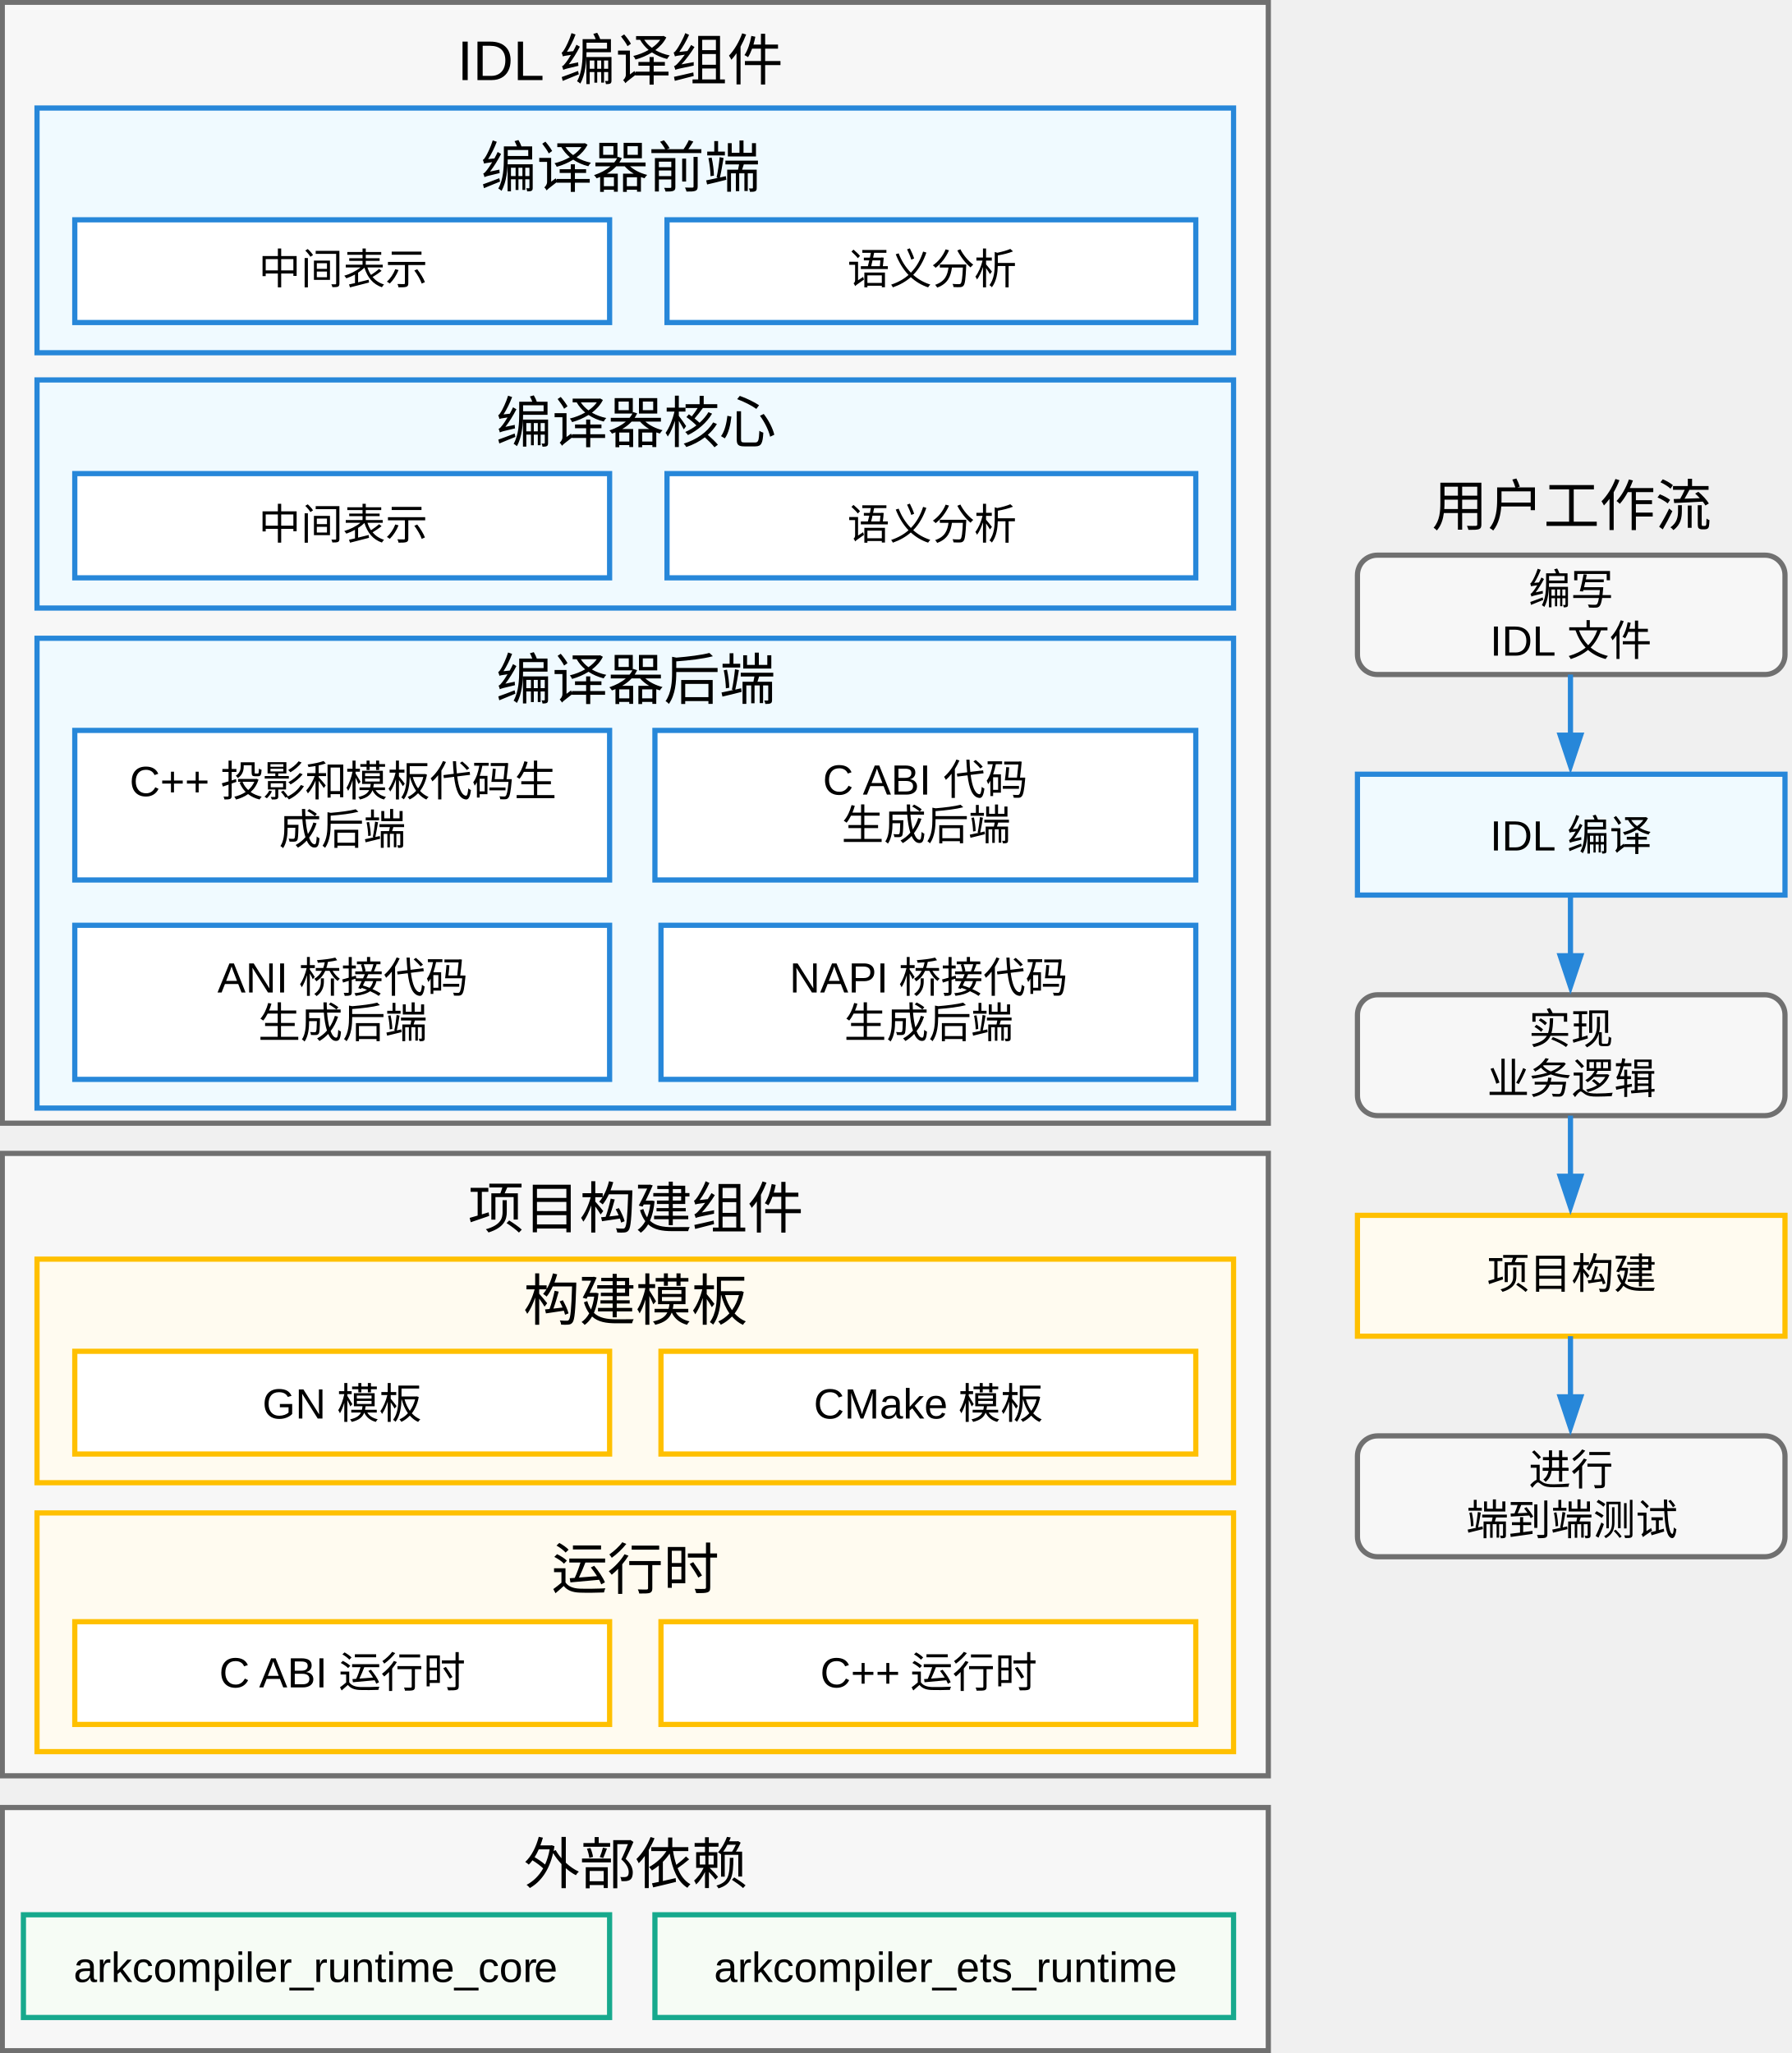
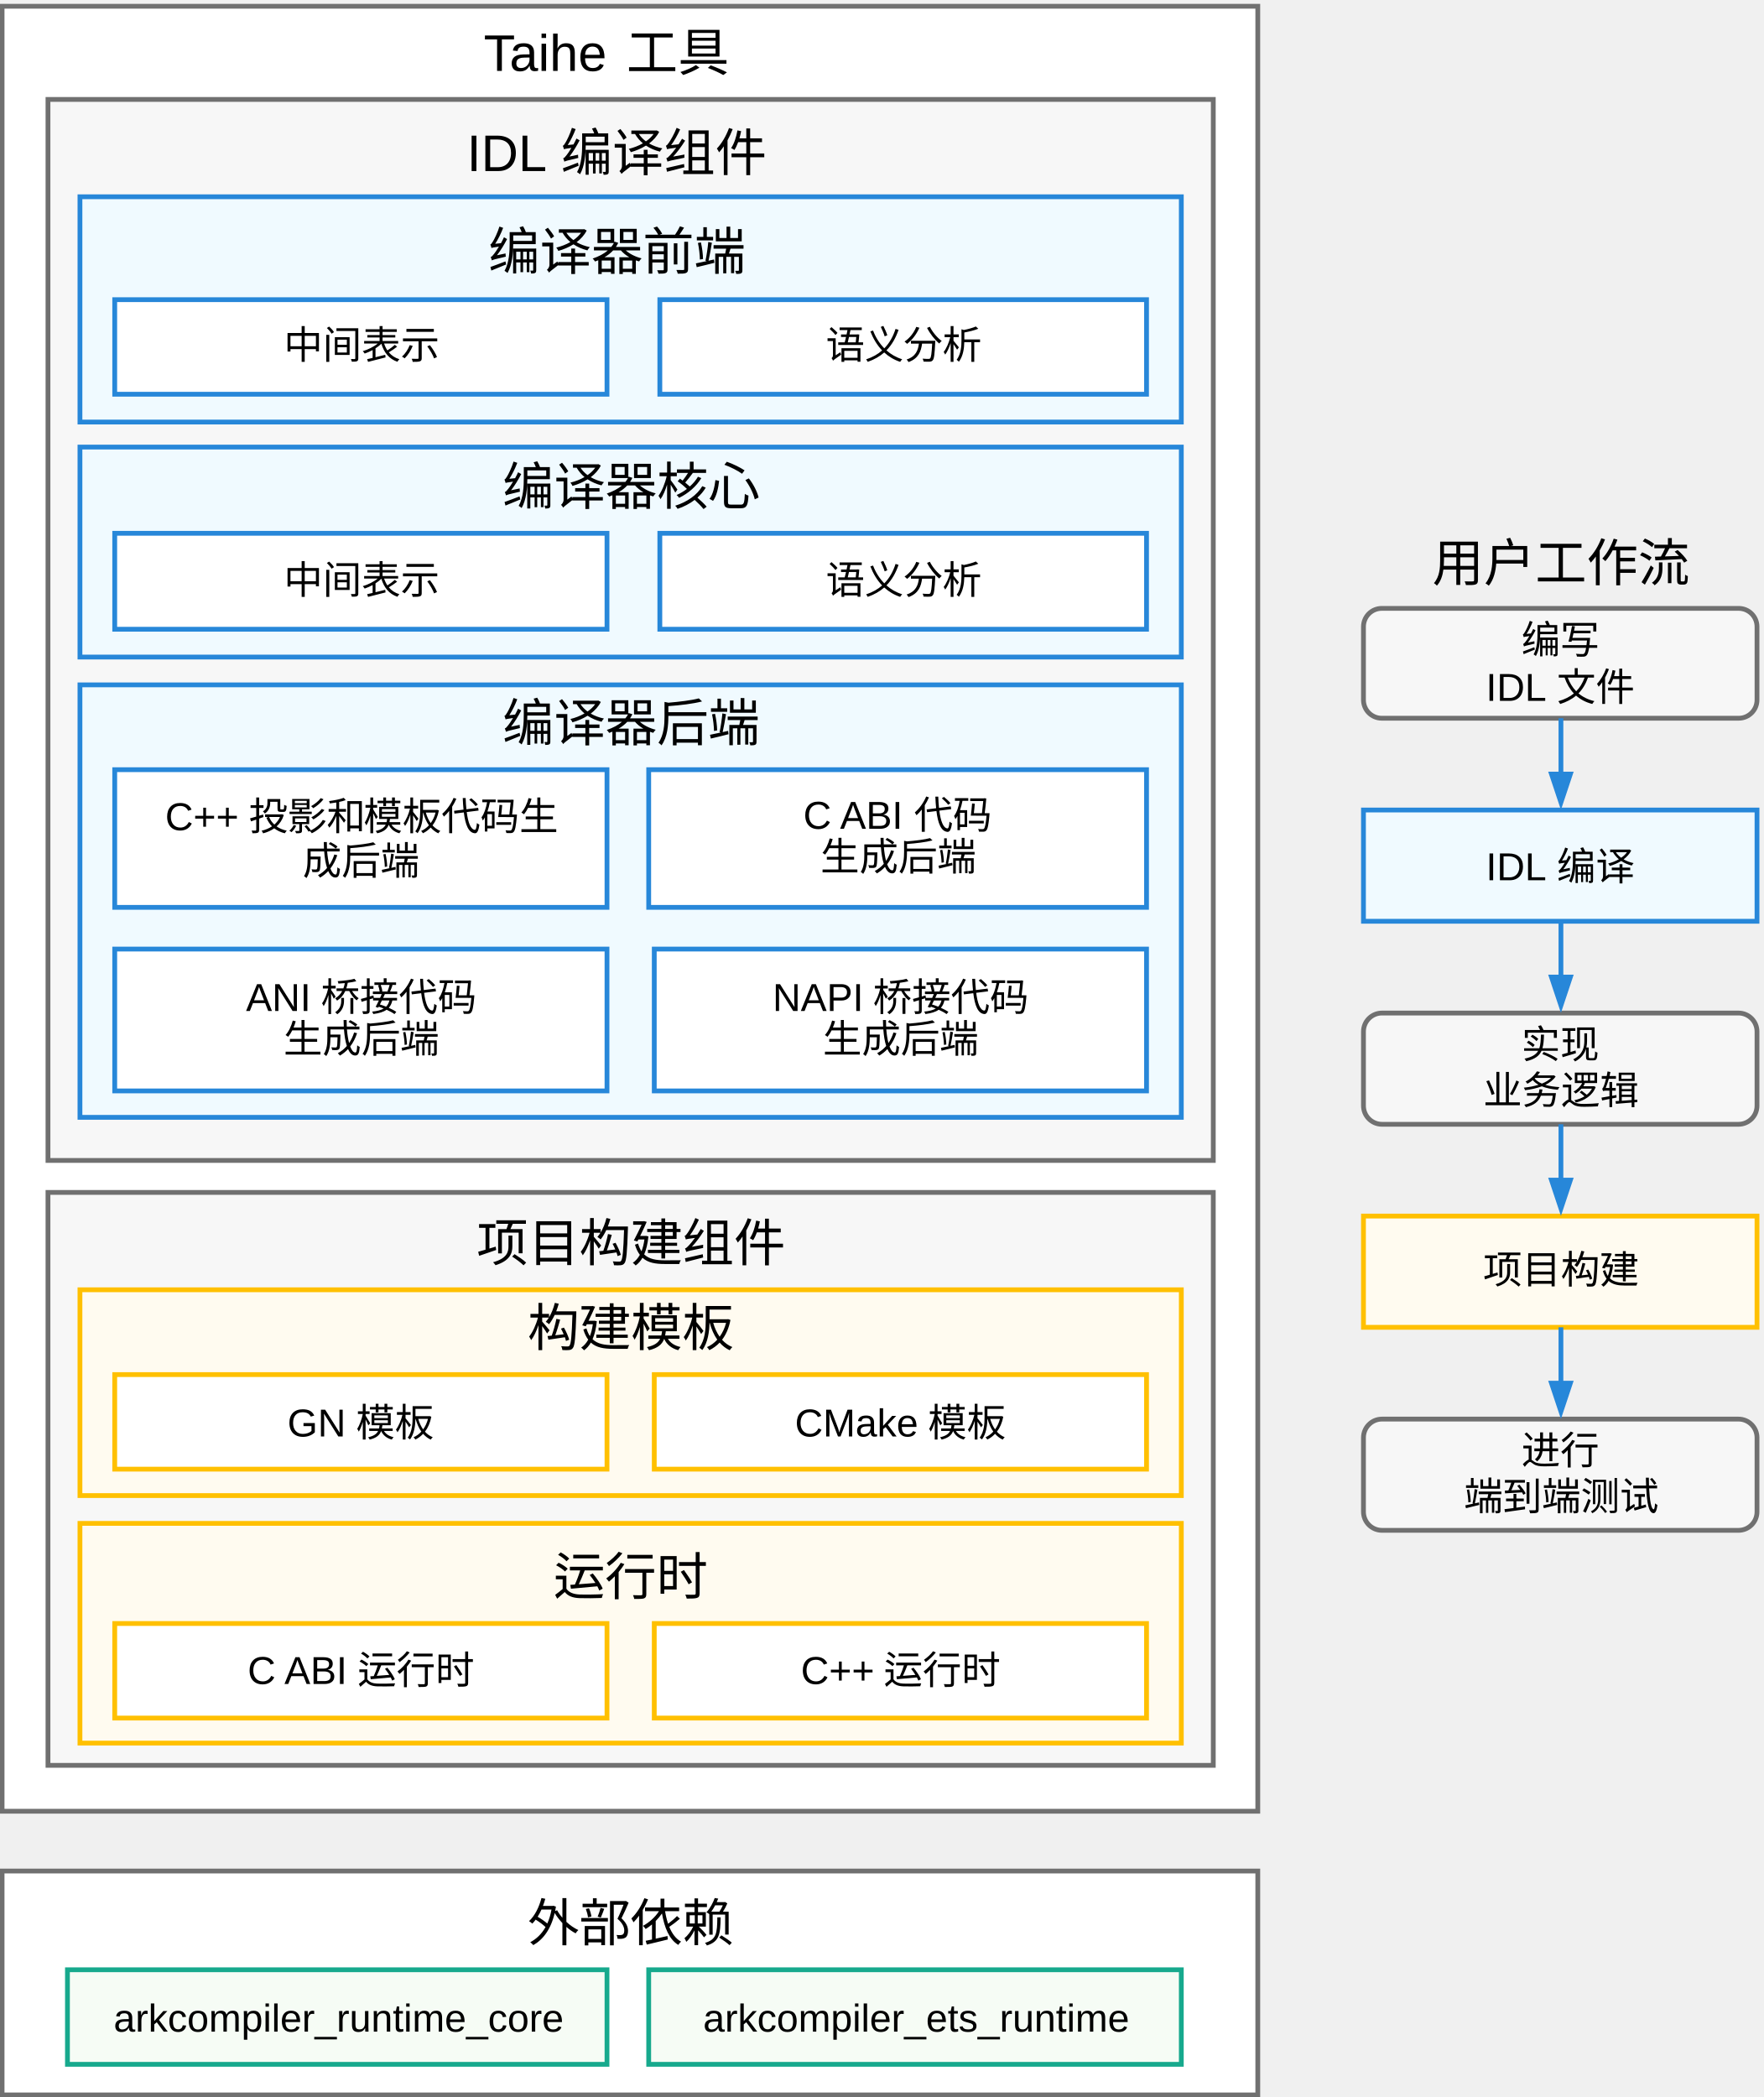
- <svg xmlns="http://www.w3.org/2000/svg" width="1186" height="1359" overflow="hidden">
+ <svg xmlns="http://www.w3.org/2000/svg" width="1268" height="1508" overflow="hidden">
  <defs>
    <clipPath id="clip0">
-       <rect x="769" y="24" width="1186" height="1359" />
+       <rect x="736" y="-46" width="1268" height="1508" />
    </clipPath>
  </defs>
-   <g clip-path="url(#clip0)" transform="translate(-769 -24)">
-     <path d="M1667.5 404.667C1667.5 397.395 1673.4 391.5 1680.67 391.5L1937.33 391.5C1944.6 391.5 1950.5 397.395 1950.5 404.667L1950.5 457.333C1950.5 464.605 1944.6 470.5 1937.33 470.5L1680.67 470.5C1673.4 470.5 1667.5 464.605 1667.5 457.333Z" stroke="#707070" stroke-width="3.438" stroke-miterlimit="8" fill="#F7F7F7" fill-rule="evenodd" />
-     <text font-family="Microsoft YaHei,Microsoft YaHei_MSFontService,sans-serif" font-weight="400" font-size="28" transform="matrix(1 0 0 1 1780.79 424)">编写<tspan font-family="Arial,Arial_MSFontService,sans-serif" font-size="28" x="-25.506" y="34">IDL</tspan>
+   <g clip-path="url(#clip0)" transform="translate(-736 46)">
+     <path d="M1716.5 404.667C1716.5 397.395 1722.4 391.5 1729.67 391.5L1986.33 391.5C1993.6 391.5 1999.5 397.395 1999.5 404.667L1999.5 457.333C1999.5 464.605 1993.6 470.5 1986.33 470.5L1729.67 470.5C1722.4 470.5 1716.5 464.605 1716.5 457.333Z" stroke="#707070" stroke-width="3.438" stroke-miterlimit="8" fill="#F7F7F7" fill-rule="evenodd" />
+     <text font-family="Microsoft YaHei,Microsoft YaHei_MSFontService,sans-serif" font-weight="400" font-size="28" transform="matrix(1 0 0 1 1830.06 424)">编写<tspan font-family="Arial,Arial_MSFontService,sans-serif" font-size="28" x="-25.506" y="34">IDL</tspan>
      <tspan font-size="28" x="25.483" y="34">文件</tspan>
    </text>
-     <path d="M1667.5 695.833C1667.5 688.469 1673.47 682.5 1680.83 682.5L1937.17 682.5C1944.53 682.5 1950.5 688.469 1950.5 695.833L1950.5 749.166C1950.5 756.53 1944.53 762.5 1937.17 762.5L1680.83 762.5C1673.47 762.5 1667.5 756.53 1667.5 749.166Z" stroke="#707070" stroke-width="3.438" stroke-miterlimit="8" fill="#F7F7F7" fill-rule="evenodd" />
-     <text font-family="Microsoft YaHei,Microsoft YaHei_MSFontService,sans-serif" font-weight="400" font-size="28" transform="matrix(1 0 0 1 1780.78 715)">实现<tspan font-size="28" x="-27.5" y="33">业务逻辑</tspan>
+     <path d="M1716.5 695.833C1716.5 688.469 1722.47 682.5 1729.83 682.5L1986.17 682.5C1993.53 682.5 1999.5 688.469 1999.5 695.833L1999.5 749.166C1999.5 756.53 1993.53 762.5 1986.17 762.5L1729.83 762.5C1722.47 762.5 1716.5 756.53 1716.5 749.166Z" stroke="#707070" stroke-width="3.438" stroke-miterlimit="8" fill="#F7F7F7" fill-rule="evenodd" />
+     <text font-family="Microsoft YaHei,Microsoft YaHei_MSFontService,sans-serif" font-weight="400" font-size="28" transform="matrix(1 0 0 1 1830.05 715)">实现<tspan font-size="28" x="-27.5" y="33">业务逻辑</tspan>
    </text>
-     <path d="M1667.5 987.834C1667.5 980.47 1673.47 974.5 1680.83 974.5L1937.17 974.5C1944.53 974.5 1950.5 980.47 1950.5 987.834L1950.5 1041.17C1950.5 1048.53 1944.53 1054.5 1937.17 1054.5L1680.83 1054.5C1673.47 1054.5 1667.5 1048.53 1667.5 1041.17Z" stroke="#707070" stroke-width="3.438" stroke-miterlimit="8" fill="#F7F7F7" fill-rule="evenodd" />
-     <text font-family="Microsoft YaHei,Microsoft YaHei_MSFontService,sans-serif" font-weight="400" font-size="28" transform="matrix(1 0 0 1 1780.78 1007)">进行<tspan font-size="28" x="-41.25" y="33">端到端测试</tspan>
+     <path d="M1716.5 987.834C1716.5 980.47 1722.47 974.5 1729.83 974.5L1986.17 974.5C1993.53 974.5 1999.5 980.47 1999.5 987.834L1999.5 1041.17C1999.5 1048.53 1993.53 1054.5 1986.17 1054.5L1729.83 1054.5C1722.47 1054.5 1716.5 1048.53 1716.5 1041.17Z" stroke="#707070" stroke-width="3.438" stroke-miterlimit="8" fill="#F7F7F7" fill-rule="evenodd" />
+     <text font-family="Microsoft YaHei,Microsoft YaHei_MSFontService,sans-serif" font-weight="400" font-size="28" transform="matrix(1 0 0 1 1830.05 1007)">进行<tspan font-size="28" x="-41.25" y="33">端到端测试</tspan>
    </text>
-     <rect x="1667.5" y="536.5" width="283" height="80" stroke="#2787D9" stroke-width="3.438" stroke-miterlimit="8" fill="#F0FAFF" />
-     <text font-family="Arial,Arial_MSFontService,sans-serif" font-weight="400" font-size="28" transform="matrix(1 0 0 1 1755.28 587)">IDL<tspan font-family="Microsoft YaHei,Microsoft YaHei_MSFontService,sans-serif" font-size="28" x="50.99" y="0">编译</tspan>
+     <rect x="1716.5" y="536.5" width="283" height="80" stroke="#2787D9" stroke-width="3.438" stroke-miterlimit="8" fill="#F0FAFF" />
+     <text font-family="Arial,Arial_MSFontService,sans-serif" font-weight="400" font-size="28" transform="matrix(1 0 0 1 1804.55 587)">IDL<tspan font-family="Microsoft YaHei,Microsoft YaHei_MSFontService,sans-serif" font-size="28" x="50.989" y="0">编译</tspan>
    </text>
-     <rect x="1667.5" y="828.5" width="283" height="80" stroke="#FFC000" stroke-width="3.438" stroke-miterlimit="8" fill="#FFFBF0" />
-     <text font-family="Microsoft YaHei,Microsoft YaHei_MSFontService,sans-serif" font-weight="400" font-size="28" transform="matrix(1 0 0 1 1753.28 877)">项目构建</text>
-     <path d="M1810.22 470.5 1810.22 513.512 1806.78 513.512 1806.78 470.5ZM1817.67 508.928 1808.5 536.428 1799.33 508.928Z" fill="#2787D9" />
-     <path d="M1810.22 616.5 1810.22 659.511 1806.78 659.511 1806.78 616.5ZM1817.67 654.928 1808.5 682.428 1799.33 654.928Z" fill="#2787D9" />
-     <path d="M1810.22 762.5 1810.22 805.511 1806.78 805.511 1806.78 762.5ZM1817.67 800.928 1808.5 828.428 1799.33 800.928Z" fill="#2787D9" />
-     <path d="M1810.22 908.5 1810.22 951.512 1806.78 951.512 1806.78 908.5ZM1817.67 946.928 1808.5 974.428 1799.33 946.928Z" fill="#2787D9" />
-     <text font-family="Microsoft YaHei,Microsoft YaHei_MSFontService,sans-serif" font-weight="400" font-size="37" transform="matrix(1 0 0 1 1716.72 372)">用户工作流</text>
-     <rect x="770.5" y="1220.5" width="838" height="161" stroke="#707070" stroke-width="3.438" stroke-miterlimit="8" fill="#F7F7F7" />
-     <text font-family="Microsoft YaHei,Microsoft YaHei_MSFontService,sans-serif" font-weight="400" font-size="37" transform="matrix(1 0 0 1 1115.69 1271)">外部依赖</text>
-     <rect x="784.5" y="1291.5" width="388" height="68" stroke="#17A98D" stroke-width="3.438" stroke-miterlimit="8" fill="#F6FCF5" />
-     <text font-family="Arial,Arial_MSFontService,sans-serif" font-weight="400" font-size="28" transform="matrix(1 0 0 1 817.698 1336)">a<tspan font-size="28" x="15.469" y="0">rkcompiler</tspan>
-       <tspan font-size="28" x="143.229" y="0">_runtime_cor</tspan>
-       <tspan font-size="28" x="304.792" y="0">e</tspan>
-     </text>
-     <rect x="1202.5" y="1291.5" width="383" height="68" stroke="#17A98D" stroke-width="3.438" stroke-miterlimit="8" fill="#F6FCF5" />
-     <text font-family="Arial,Arial_MSFontService,sans-serif" font-weight="400" font-size="28" transform="matrix(1 0 0 1 1241.61 1336)">arkcompiler_ets_runtime</text>
-     <rect x="770.5" y="25.5" width="838" height="742" stroke="#707070" stroke-width="3.438" stroke-miterlimit="8" fill="#F7F7F7" />
+     <rect x="1716.5" y="828.5" width="283" height="80" stroke="#FFC000" stroke-width="3.438" stroke-miterlimit="8" fill="#FFFBF0" />
+     <text font-family="Microsoft YaHei,Microsoft YaHei_MSFontService,sans-serif" font-weight="400" font-size="28" transform="matrix(1 0 0 1 1802.55 877)">项目构建</text>
+     <path d="M1860.22 470.5 1860.22 513.512 1856.78 513.512 1856.78 470.5ZM1867.67 508.928 1858.5 536.428 1849.33 508.928Z" fill="#2787D9" />
+     <path d="M1860.22 616.5 1860.22 659.511 1856.78 659.511 1856.78 616.5ZM1867.67 654.928 1858.5 682.428 1849.33 654.928Z" fill="#2787D9" />
+     <path d="M1860.22 762.5 1860.22 805.511 1856.78 805.511 1856.78 762.5ZM1867.67 800.928 1858.5 828.428 1849.33 800.928Z" fill="#2787D9" />
+     <path d="M1860.22 908.5 1860.22 951.512 1856.78 951.512 1856.78 908.5ZM1867.67 946.928 1858.5 974.428 1849.33 946.928Z" fill="#2787D9" />
+     <text font-family="Microsoft YaHei,Microsoft YaHei_MSFontService,sans-serif" font-weight="400" font-size="37" transform="matrix(1 0 0 1 1765.99 372)">用户工作流</text>
+     <rect x="737.5" y="1299.5" width="903" height="161" stroke="#707070" stroke-width="3.438" stroke-miterlimit="8" fill="#FFFFFF" />
+     <text font-family="Microsoft YaHei,Microsoft YaHei_MSFontService,sans-serif" font-weight="400" font-size="37" transform="matrix(1 0 0 1 1115.47 1350)">外部依赖</text>
+     <rect x="784.5" y="1370.5" width="388" height="68" stroke="#17A98D" stroke-width="3.438" stroke-miterlimit="8" fill="#F6FCF5" />
+     <text font-family="Arial,Arial_MSFontService,sans-serif" font-weight="400" font-size="28" transform="matrix(1 0 0 1 817.698 1415)">arkcompiler_runtime_core</text>
+     <rect x="1202.5" y="1370.5" width="383" height="68" stroke="#17A98D" stroke-width="3.438" stroke-miterlimit="8" fill="#F6FCF5" />
+     <text font-family="Arial,Arial_MSFontService,sans-serif" font-weight="400" font-size="28" transform="matrix(1 0 0 1 1241.61 1415)">arkcompiler_ets_runtime</text>
+     <rect x="737.5" y="-41.5" width="903" height="1298" stroke="#707070" stroke-width="3.438" stroke-miterlimit="8" fill="#FFFFFF" />
+     <rect x="770.5" y="25.5" width="838" height="763" stroke="#707070" stroke-width="3.438" stroke-miterlimit="8" fill="#F7F7F7" />
    <rect x="793.5" y="446.5" width="792" height="311" stroke="#2787D9" stroke-width="3.438" stroke-miterlimit="8" fill="#F0FAFF" />
    <rect x="818.5" y="507.5" width="354" height="99" stroke="#2787D9" stroke-width="3.438" stroke-miterlimit="8" fill="#FFFFFF" />
    <text font-family="Arial,Arial_MSFontService,sans-serif" font-weight="400" font-size="28" transform="matrix(1 0 0 1 854.771 551)">C++<tspan font-family="Microsoft YaHei,Microsoft YaHei_MSFontService,sans-serif" font-size="28" x="60.156" y="0">投影和</tspan>
      <tspan font-family="Microsoft YaHei,Microsoft YaHei_MSFontService,sans-serif" font-size="28" x="142.656" y="0">模板代码生</tspan>
      <tspan font-family="Microsoft YaHei,Microsoft YaHei_MSFontService,sans-serif" font-size="28" x="98.84" y="32">成后端</tspan>
    </text>
    <rect x="1202.5" y="507.5" width="358" height="99" stroke="#2787D9" stroke-width="3.438" stroke-miterlimit="8" fill="#FFFFFF" />
    <text font-family="Arial,Arial_MSFontService,sans-serif" font-weight="400" font-size="28" transform="matrix(1 0 0 1 1313.65 550)">C ABI<tspan font-family="Microsoft YaHei,Microsoft YaHei_MSFontService,sans-serif" font-size="28" x="79.635" y="0">代码</tspan>
      <tspan font-family="Microsoft YaHei,Microsoft YaHei_MSFontService,sans-serif" font-size="28" x="12.329" y="30">生成后端</tspan>
    </text>
    <rect x="818.5" y="636.5" width="354" height="102" stroke="#2787D9" stroke-width="3.438" stroke-miterlimit="8" fill="#FFFFFF" />
    <text font-family="Arial,Arial_MSFontService,sans-serif" font-weight="400" font-size="28" transform="matrix(1 0 0 1 912.922 681)">ANI<tspan font-family="Microsoft YaHei,Microsoft YaHei_MSFontService,sans-serif" font-size="28" x="53.854" y="0">桥接代码</tspan>
      <tspan font-family="Microsoft YaHei,Microsoft YaHei_MSFontService,sans-serif" font-size="28" x="26.927" y="30">生成后端</tspan>
    </text>
    <rect x="1206.5" y="636.5" width="354" height="102" stroke="#2787D9" stroke-width="3.438" stroke-miterlimit="8" fill="#FFFFFF" />
    <text font-family="Arial,Arial_MSFontService,sans-serif" font-weight="400" font-size="28" transform="matrix(1 0 0 1 1291.61 681)">NAPI<tspan font-family="Microsoft YaHei,Microsoft YaHei_MSFontService,sans-serif" font-size="28" x="72.188" y="0">桥接代码</tspan>
      <tspan font-family="Microsoft YaHei,Microsoft YaHei_MSFontService,sans-serif" font-size="28" x="36.094" y="30">生成后端</tspan>
      <tspan font-family="Microsoft YaHei,Microsoft YaHei_MSFontService,sans-serif" font-size="37" x="-194.26" y="-194">编译器后端</tspan>
    </text>
    <rect x="793.5" y="275.5" width="792" height="151" stroke="#2787D9" stroke-width="3.438" stroke-miterlimit="8" fill="#F0FAFF" />
    <rect x="818.5" y="337.5" width="354" height="69" stroke="#2787D9" stroke-width="3.438" stroke-miterlimit="8" fill="#FFFFFF" />
    <text font-family="Microsoft YaHei,Microsoft YaHei_MSFontService,sans-serif" font-weight="400" font-size="28" transform="matrix(1 0 0 1 940.093 381)">中间表示</text>
    <rect x="1210.5" y="337.5" width="350" height="69" stroke="#2787D9" stroke-width="3.438" stroke-miterlimit="8" fill="#FFFFFF" />
    <text font-family="Microsoft YaHei,Microsoft YaHei_MSFontService,sans-serif" font-weight="400" font-size="28" transform="matrix(1 0 0 1 1329.84 381)">语义分析<tspan font-size="37" x="-232.48" y="-64">编译器核心</tspan>
    </text>
    <rect x="793.5" y="95.5" width="792" height="162" stroke="#2787D9" stroke-width="3.438" stroke-miterlimit="8" fill="#F0FAFF" />
    <rect x="818.5" y="169.5" width="354" height="68" stroke="#2787D9" stroke-width="3.438" stroke-miterlimit="8" fill="#FFFFFF" />
    <text font-family="Microsoft YaHei,Microsoft YaHei_MSFontService,sans-serif" font-weight="400" font-size="28" transform="matrix(1 0 0 1 940.093 212)">中间表示</text>
    <rect x="1210.5" y="169.5" width="350" height="68" stroke="#2787D9" stroke-width="3.438" stroke-miterlimit="8" fill="#FFFFFF" />
    <text font-family="Microsoft YaHei,Microsoft YaHei_MSFontService,sans-serif" font-weight="400" font-size="28" transform="matrix(1 0 0 1 1329.84 212)">语义分析<tspan font-size="37" x="-242.644" y="-64">编译器前端</tspan>
-       <tspan font-family="Arial,Arial_MSFontService,sans-serif" font-size="37" x="-258.112" y="-135">IDL</tspan>
+       <tspan font-family="Arial,Arial_MSFontService,sans-serif" font-size="37" x="-258.112" y="-135">IDL </tspan>
      <tspan font-size="37" x="-190.508" y="-135">编译组件</tspan>
    </text>
-     <rect x="770.5" y="787.5" width="838" height="412" stroke="#707070" stroke-width="3.438" stroke-miterlimit="8" fill="#F7F7F7" />
-     <rect x="793.5" y="857.5" width="792" height="148" stroke="#FFC000" stroke-width="3.438" stroke-miterlimit="8" fill="#FFFBF0" />
-     <rect x="818.5" y="918.5" width="354" height="68" stroke="#FFC000" stroke-width="3.438" stroke-miterlimit="8" fill="#FFFFFF" />
-     <text font-family="Arial,Arial_MSFontService,sans-serif" font-weight="400" font-size="28" transform="matrix(1 0 0 1 942.714 963)">GN<tspan font-family="Microsoft YaHei,Microsoft YaHei_MSFontService,sans-serif" font-size="28" x="49.271" y="0">模板</tspan>
+     <rect x="770.5" y="811.5" width="838" height="412" stroke="#707070" stroke-width="3.438" stroke-miterlimit="8" fill="#F7F7F7" />
+     <rect x="793.5" y="881.5" width="792" height="148" stroke="#FFC000" stroke-width="3.438" stroke-miterlimit="8" fill="#FFFBF0" />
+     <rect x="818.5" y="942.5" width="354" height="68" stroke="#FFC000" stroke-width="3.438" stroke-miterlimit="8" fill="#FFFFFF" />
+     <text font-family="Arial,Arial_MSFontService,sans-serif" font-weight="400" font-size="28" transform="matrix(1 0 0 1 942.714 987)">GN<tspan font-family="Microsoft YaHei,Microsoft YaHei_MSFontService,sans-serif" font-size="28" x="49.271" y="0">模板</tspan>
    </text>
-     <rect x="1206.5" y="918.5" width="354" height="68" stroke="#FFC000" stroke-width="3.438" stroke-miterlimit="8" fill="#FFFFFF" />
-     <text font-family="Arial,Arial_MSFontService,sans-serif" font-weight="400" font-size="28" transform="matrix(1 0 0 1 1307.61 963)">CMake<tspan font-family="Microsoft YaHei,Microsoft YaHei_MSFontService,sans-serif" font-size="28" x="95.677" y="0">模板</tspan>
+     <rect x="1206.5" y="942.5" width="354" height="68" stroke="#FFC000" stroke-width="3.438" stroke-miterlimit="8" fill="#FFFFFF" />
+     <text font-family="Arial,Arial_MSFontService,sans-serif" font-weight="400" font-size="28" transform="matrix(1 0 0 1 1307.61 987)">CMake<tspan font-family="Microsoft YaHei,Microsoft YaHei_MSFontService,sans-serif" font-size="28" x="95.677" y="0">模板</tspan>
      <tspan font-family="Microsoft YaHei,Microsoft YaHei_MSFontService,sans-serif" font-size="37" x="-191.925" y="-65">构建模板</tspan>
    </text>
-     <rect x="793.5" y="1025.5" width="792" height="158" stroke="#FFC000" stroke-width="3.438" stroke-miterlimit="8" fill="#FFFBF0" />
-     <rect x="818.5" y="1097.5" width="354" height="68" stroke="#FFC000" stroke-width="3.438" stroke-miterlimit="8" fill="#FFFFFF" />
-     <text font-family="Arial,Arial_MSFontService,sans-serif" font-weight="400" font-size="28" transform="matrix(1 0 0 1 914.068 1141)">C ABI <tspan font-family="Microsoft YaHei,Microsoft YaHei_MSFontService,sans-serif" font-size="28" x="79.062" y="0">运行时</tspan>
+     <rect x="793.5" y="1049.5" width="792" height="158" stroke="#FFC000" stroke-width="3.438" stroke-miterlimit="8" fill="#FFFBF0" />
+     <rect x="818.5" y="1121.5" width="354" height="68" stroke="#FFC000" stroke-width="3.438" stroke-miterlimit="8" fill="#FFFFFF" />
+     <text font-family="Arial,Arial_MSFontService,sans-serif" font-weight="400" font-size="28" transform="matrix(1 0 0 1 914.068 1165)">C ABI <tspan font-family="Microsoft YaHei,Microsoft YaHei_MSFontService,sans-serif" font-size="28" x="79.062" y="0">运行时</tspan>
    </text>
-     <rect x="1206.5" y="1097.5" width="354" height="68" stroke="#FFC000" stroke-width="3.438" stroke-miterlimit="8" fill="#FFFFFF" />
-     <text font-family="Arial,Arial_MSFontService,sans-serif" font-weight="400" font-size="28" transform="matrix(1 0 0 1 1311.91 1141)">C++ <tspan font-family="Microsoft YaHei,Microsoft YaHei_MSFontService,sans-serif" font-size="28" x="59.583" y="0">运行时</tspan>
-       <tspan font-family="Microsoft YaHei,Microsoft YaHei_MSFontService,sans-serif" font-size="37" x="-177.888" y="-65">运行时</tspan>
+     <rect x="1206.5" y="1121.5" width="354" height="68" stroke="#FFC000" stroke-width="3.438" stroke-miterlimit="8" fill="#FFFFFF" />
+     <text font-family="Arial,Arial_MSFontService,sans-serif" font-weight="400" font-size="28" transform="matrix(1 0 0 1 1311.91 1165)">C++ <tspan font-family="Microsoft YaHei,Microsoft YaHei_MSFontService,sans-serif" font-size="28" x="59.583" y="0">运行时</tspan>
+       <tspan font-family="Microsoft YaHei,Microsoft YaHei_MSFontService,sans-serif" font-size="37" x="-177.888" y="-64">运行时</tspan>
      <tspan font-family="Microsoft YaHei,Microsoft YaHei_MSFontService,sans-serif" font-size="37" x="-233.109" y="-304">项目构建组件</tspan>
+       <tspan font-size="37" x="-228.025" y="-1160">Taihe</tspan>
+       <tspan font-family="Microsoft YaHei,Microsoft YaHei_MSFontService,sans-serif" font-size="37" x="-125.473" y="-1160">工具</tspan>
    </text>
  </g>
</svg>
